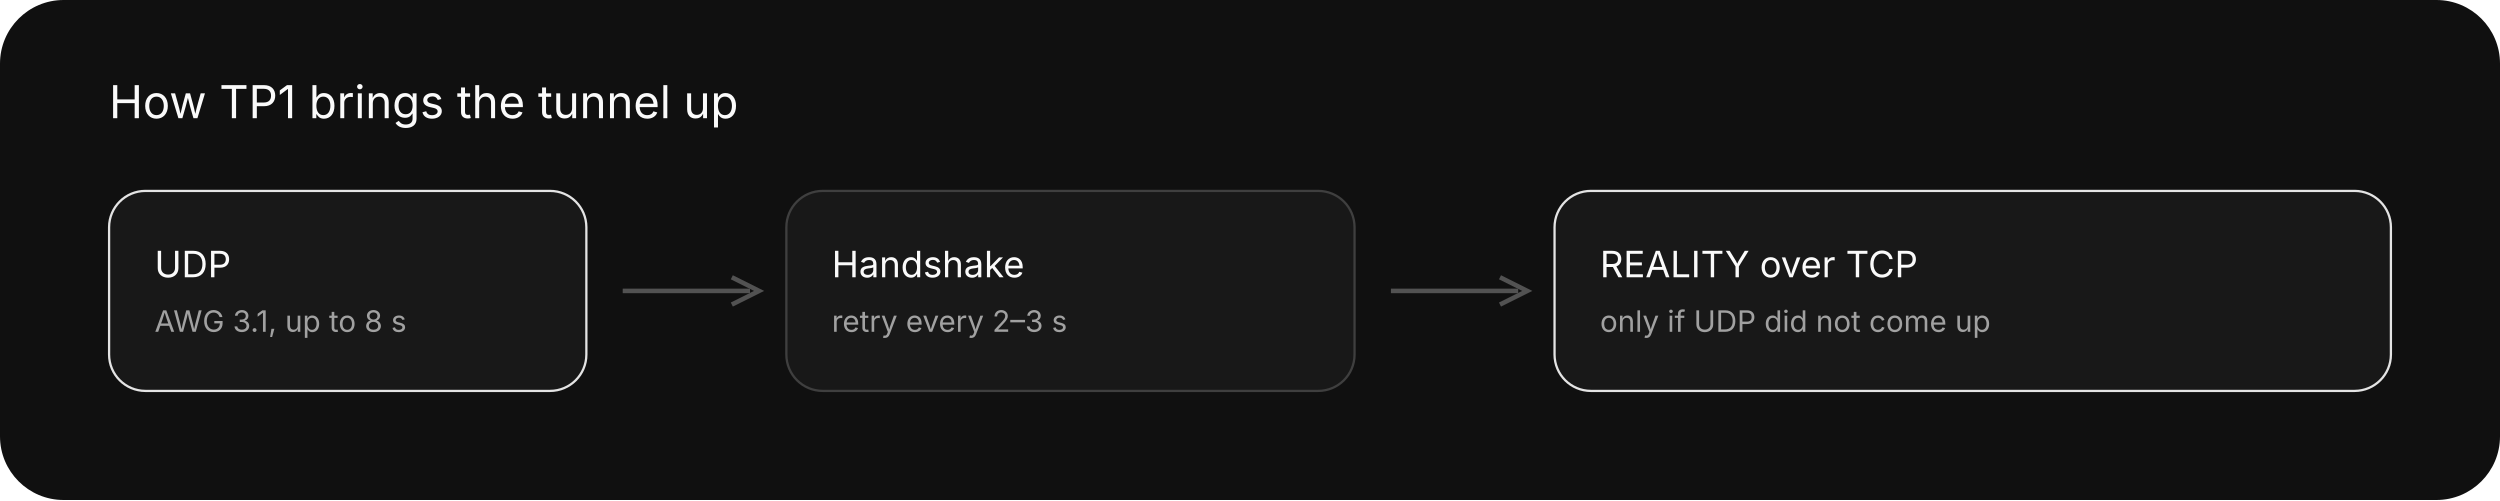
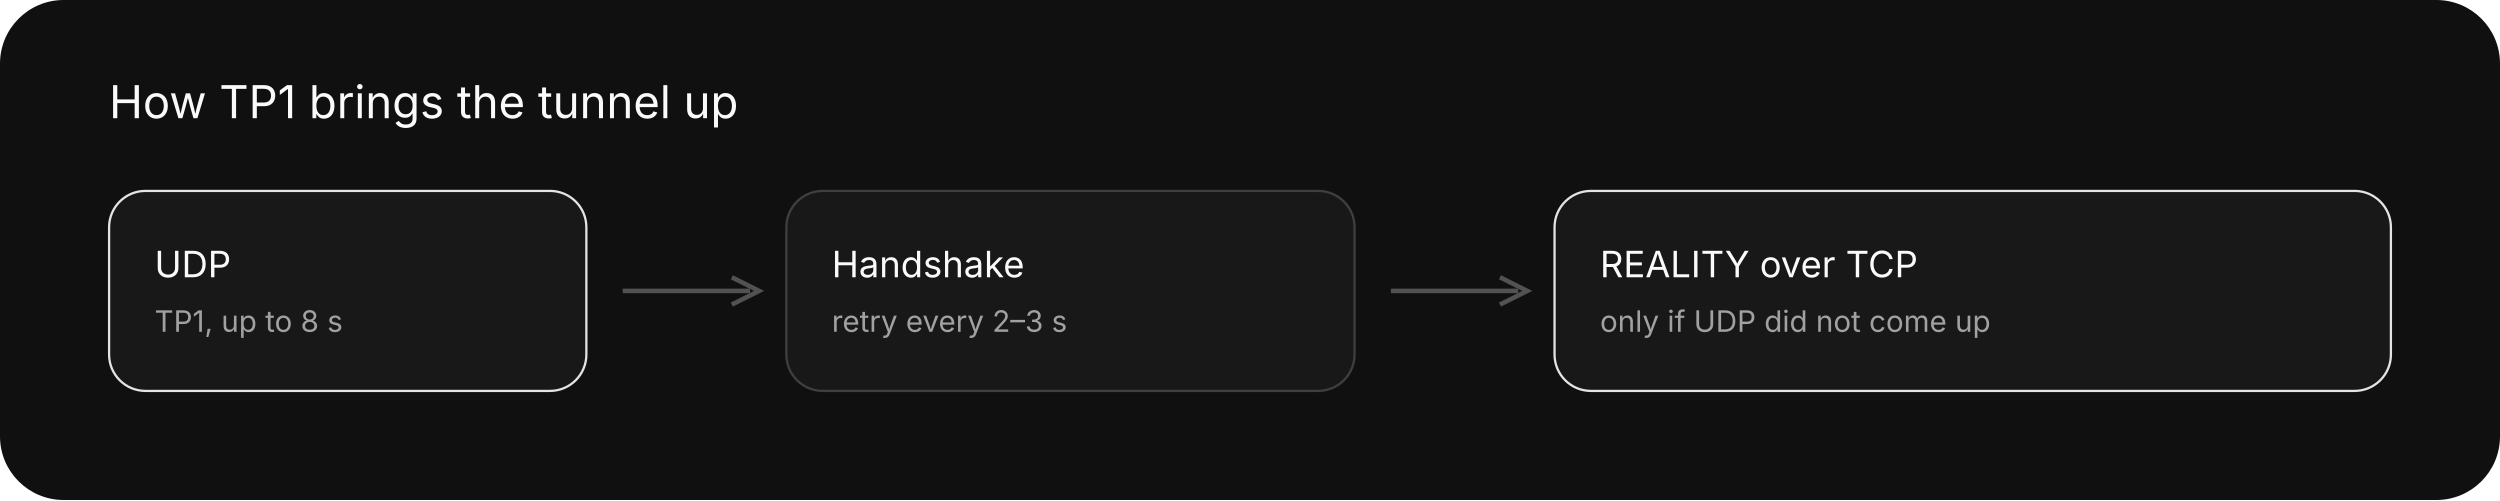
<svg xmlns="http://www.w3.org/2000/svg" width="1100" height="220" viewBox="0 0 1100 220" fill="none">
  <rect width="1100" height="220" rx="28" fill="#101010" />
  <text x="48" y="52" fill="#FAFAFA" font-family="Inter, Segoe UI, sans-serif" font-size="20">How TP1 brings the tunnel up</text>
  <rect x="48" y="84" width="210" height="88" rx="16" fill="#181818" stroke="#E4E4E4" />
  <text x="68" y="122" fill="#FAFAFA" font-family="Inter, Segoe UI, sans-serif" font-size="16">UDP</text>
-   <text x="68" y="146" fill="#A1A1A1" font-family="Inter, Segoe UI, sans-serif" font-size="13">AWG 3.1, up to 8 s</text>
+   <text x="68" y="146" fill="#A1A1A1" font-family="Inter, Segoe UI, sans-serif" font-size="13">TP1, up to 8 s</text>
  <path d="M274 128 H330" stroke="#525252" stroke-width="2" />
  <path d="M322 122 L334 128 L322 134" stroke="#525252" stroke-width="2" fill="none" />
  <rect x="346" y="84" width="250" height="88" rx="16" fill="#181818" stroke="#3F3F3F" />
  <text x="366" y="122" fill="#FAFAFA" font-family="Inter, Segoe UI, sans-serif" font-size="16">Handshake</text>
  <text x="366" y="146" fill="#A1A1A1" font-family="Inter, Segoe UI, sans-serif" font-size="13">retry every 2–3 s</text>
  <path d="M612 128 H668" stroke="#525252" stroke-width="2" />
  <path d="M660 122 L672 128 L660 134" stroke="#525252" stroke-width="2" fill="none" />
  <rect x="684" y="84" width="368" height="88" rx="16" fill="#181818" stroke="#E4E4E4" />
  <text x="704" y="122" fill="#FAFAFA" font-family="Inter, Segoe UI, sans-serif" font-size="16">REALITY over TCP</text>
  <text x="704" y="146" fill="#A1A1A1" font-family="Inter, Segoe UI, sans-serif" font-size="13">only if UDP did not come up</text>
</svg>
